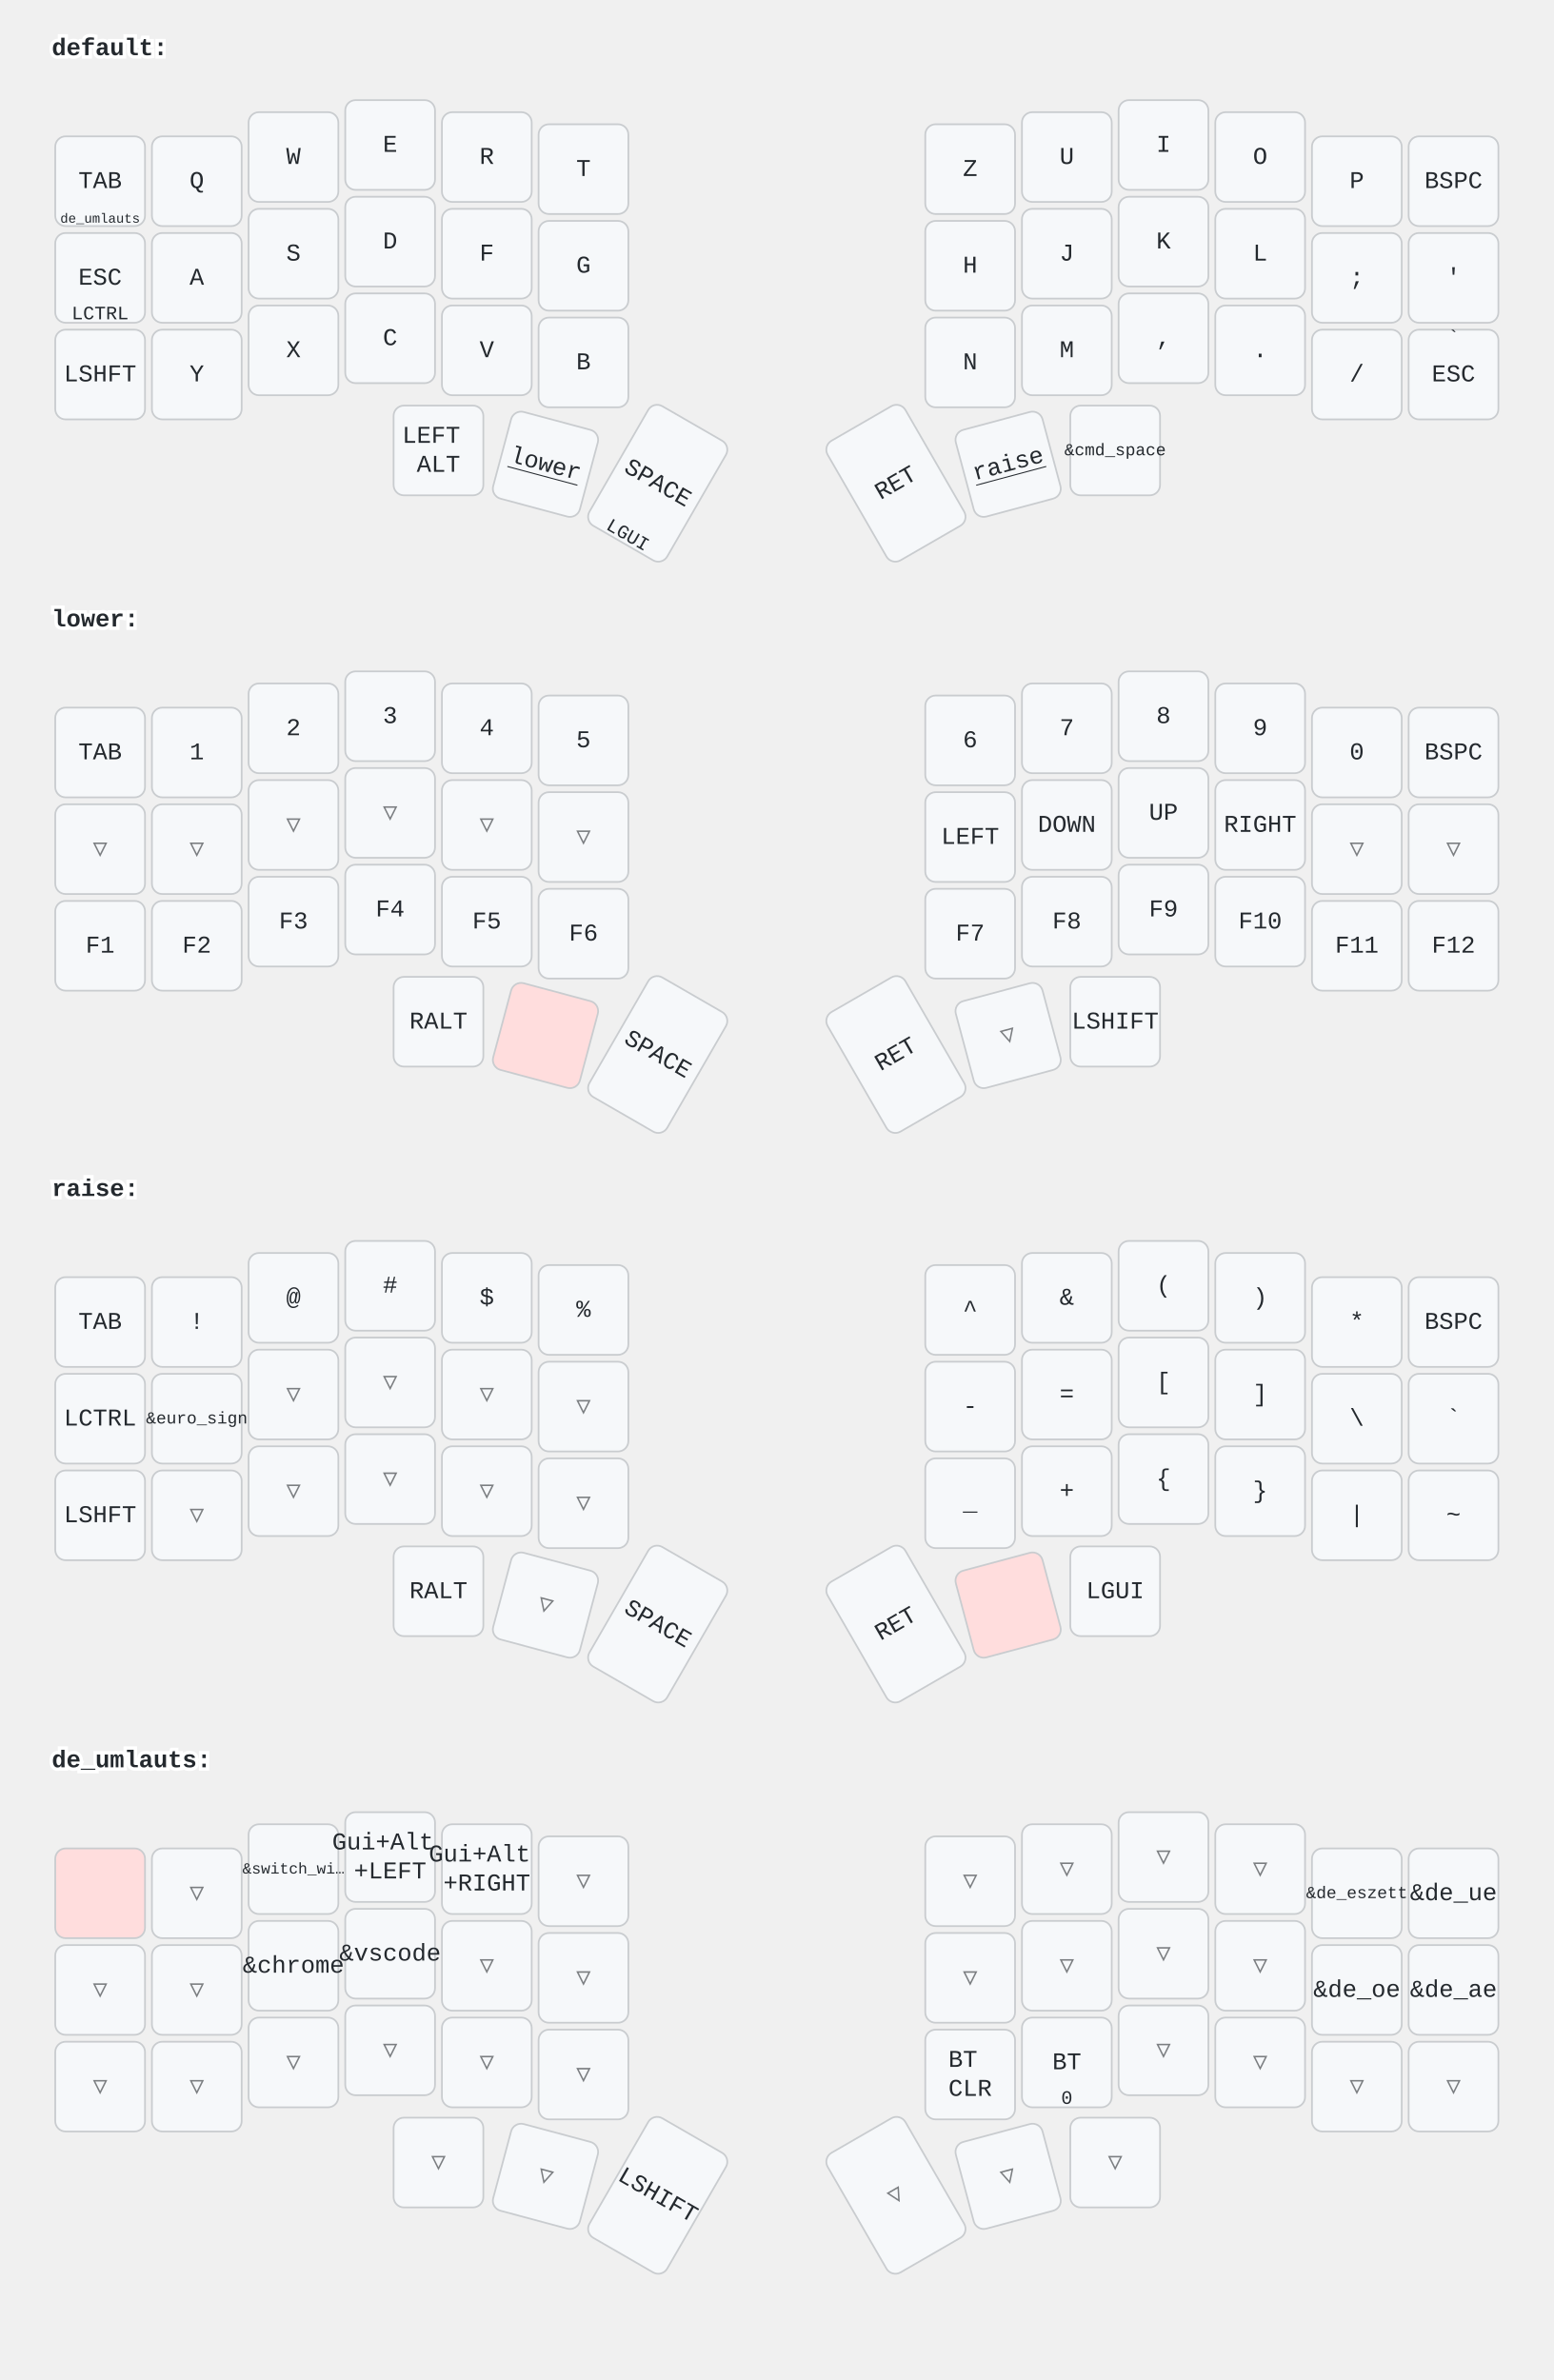
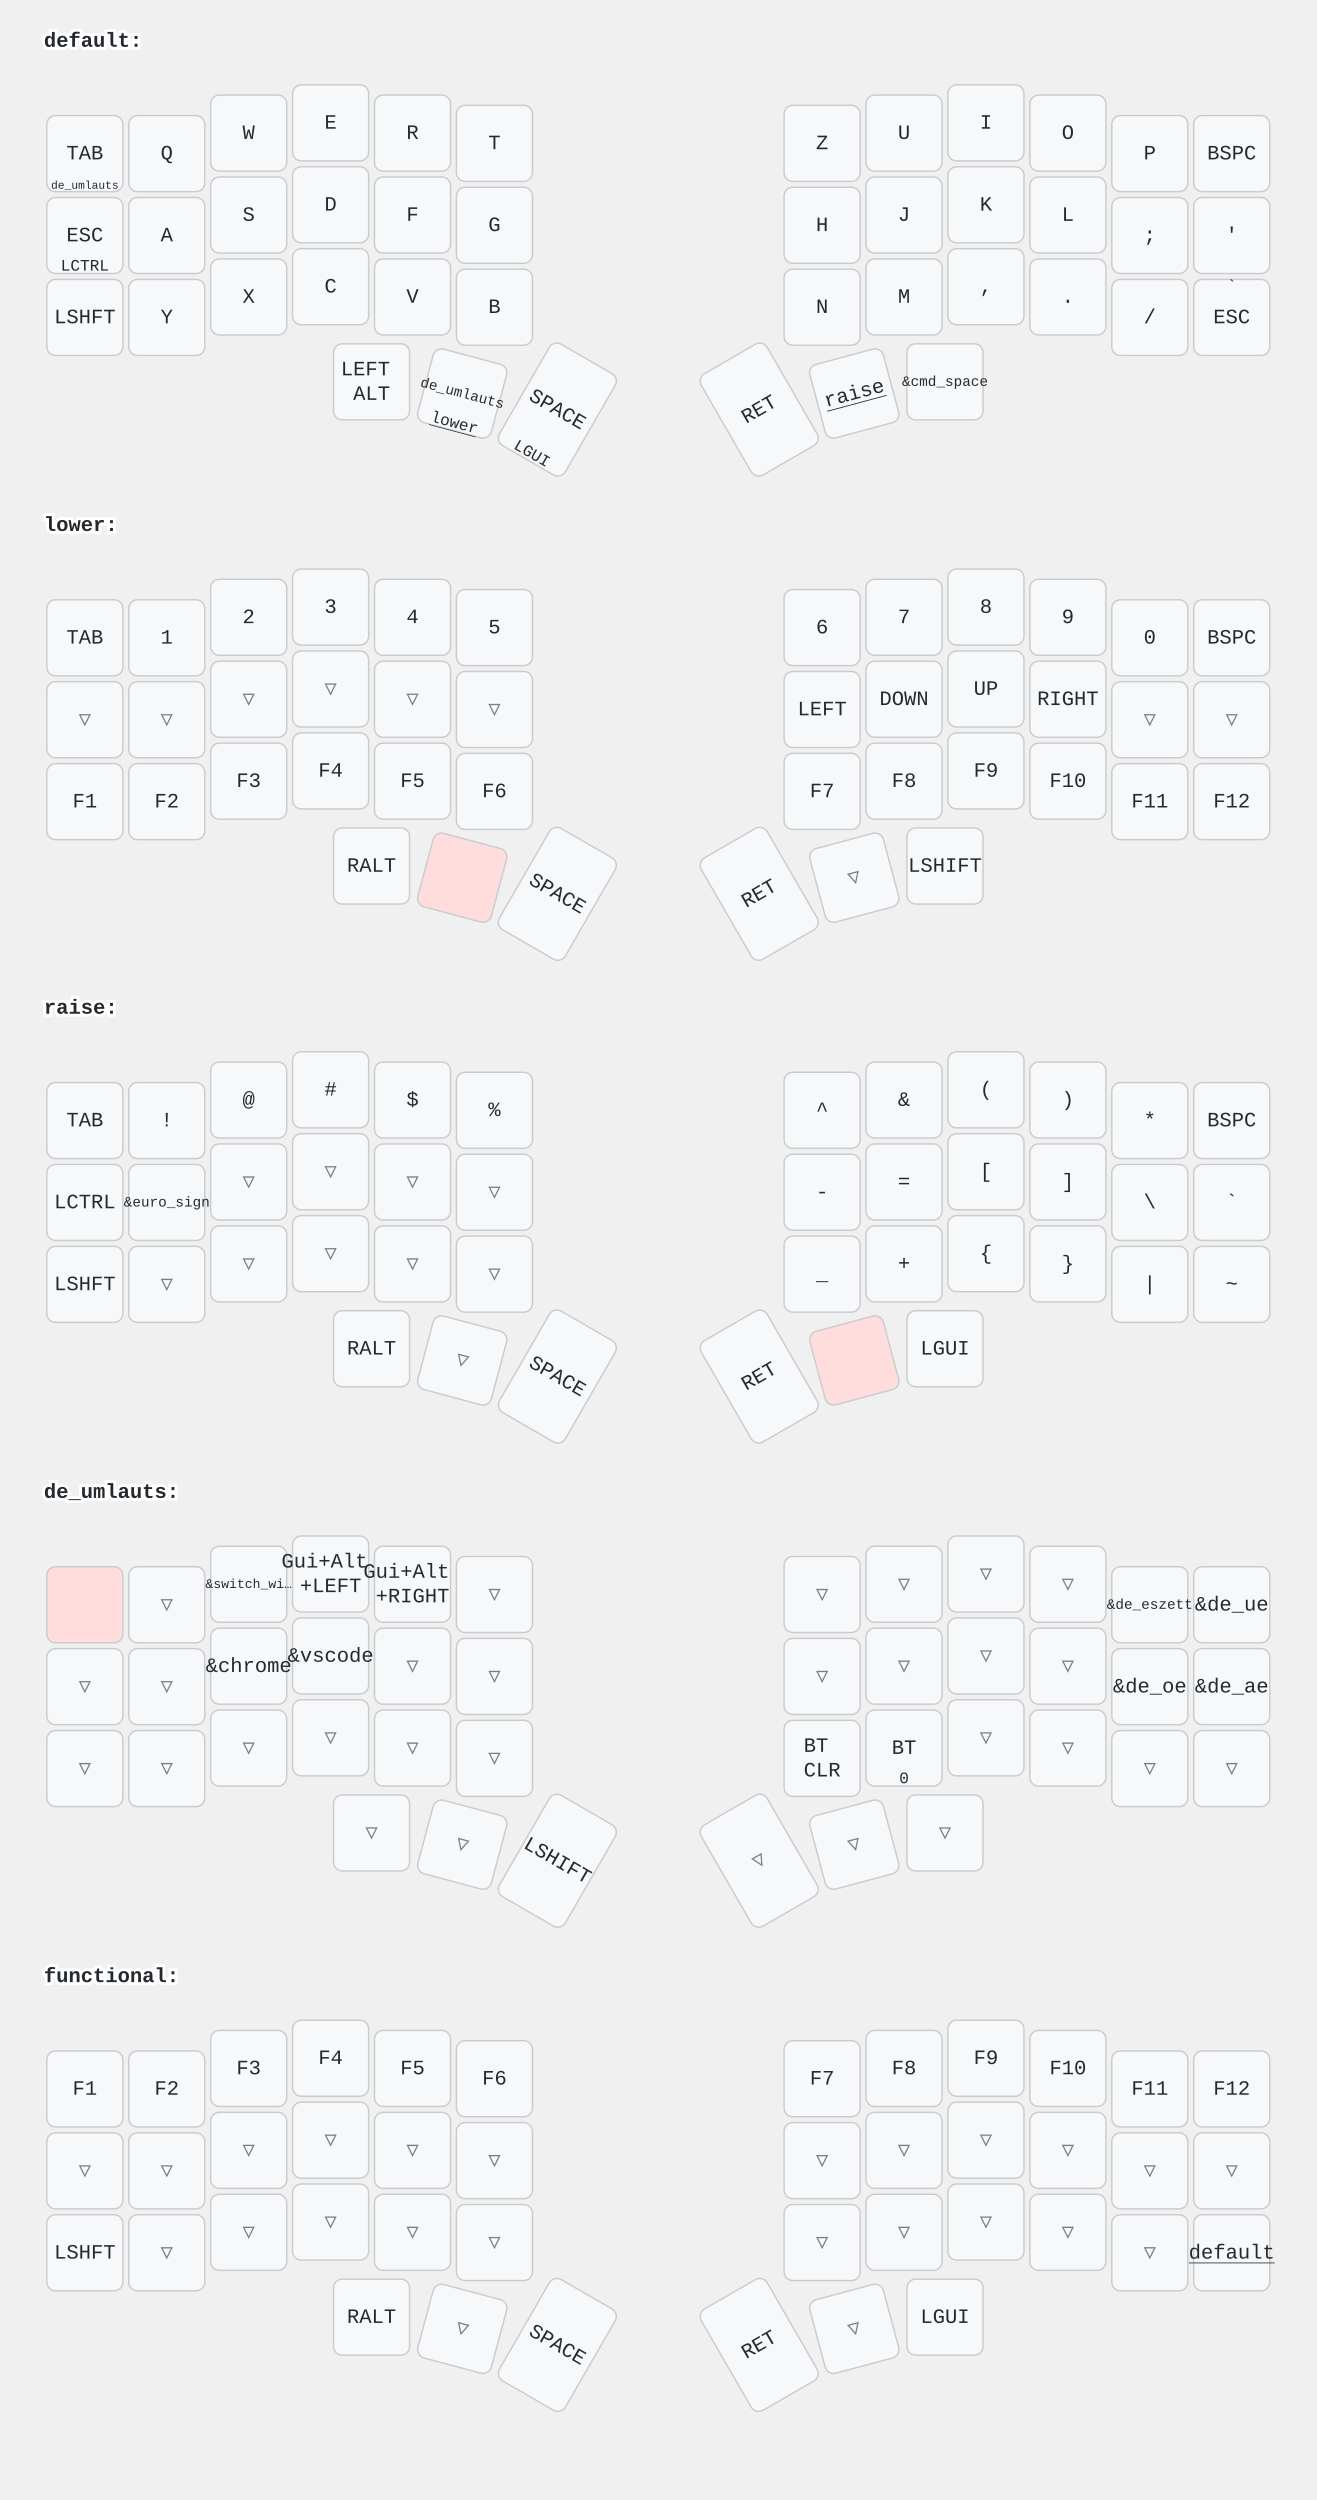
- <svg xmlns="http://www.w3.org/2000/svg" width="900" height="1379" viewBox="0 0 900 1379" class="keymap">
+ <svg xmlns="http://www.w3.org/2000/svg" width="900" height="1709" viewBox="0 0 900 1709" class="keymap">
  <style>/* inherit to force styles through use tags */
svg path {
    fill: inherit;
}

/* font and background color specifications */
svg.keymap {
    font-family: SFMono-Regular,Consolas,Liberation Mono,Menlo,monospace;
    font-size: 14px;
    font-kerning: normal;
    text-rendering: optimizeLegibility;
    fill: #24292e;
}

/* default key styling */
rect.key {
    fill: #f6f8fa;
}

rect.key, rect.combo {
    stroke: #c9cccf;
    stroke-width: 1;
}

/* default key side styling, only used is draw_key_sides is set */
rect.side {
    filter: brightness(90%);
}

/* color accent for combo boxes */
rect.combo, rect.combo-separate {
    fill: #cdf;
}

/* color accent for held keys */
rect.held, rect.combo.held {
    fill: #fdd;
}

/* color accent for ghost (optional) keys */
rect.ghost, rect.combo.ghost {
    stroke-dasharray: 4, 4;
    stroke-width: 2;
}

text {
    text-anchor: middle;
    dominant-baseline: middle;
}

/* styling for layer labels */
text.label {
    font-weight: bold;
    text-anchor: start;
    stroke: white;
    stroke-width: 4;
    paint-order: stroke;
}

/* styling for optional footer */
text.footer {
    text-anchor: end;
    dominant-baseline: auto;
    stroke: white;
    stroke-width: 4;
    paint-order: stroke;
}

/* styling for combo tap, and key non-tap label text */
text.combo, text.hold, text.shifted, text.left, text.right {
    font-size: 11px;
}

text.hold {
    text-anchor: middle;
    dominant-baseline: auto;
}

text.shifted {
    text-anchor: middle;
    dominant-baseline: hanging;
}

text.left {
    text-anchor: start;
}

text.right {
    text-anchor: end;
}

text.layer-activator {
    text-decoration: underline;
}

/* styling for hold/shifted label text in combo box */
text.combo.hold, text.combo.shifted, text.combo.left, text.combo.right {
    font-size: 8px;
}

/* lighter symbol for transparent keys */
text.trans {
    fill: #7b7e81;
}

/* styling for combo dendrons */
path.combo {
    stroke-width: 1;
    stroke: gray;
    fill: none;
}

/* Start Tabler Icons Cleanup */
/* cannot use height/width with glyphs */
.icon-tabler &gt; path {
    fill: inherit;
    stroke: inherit;
    stroke-width: 2;
}
/* hide tabler's default box */
.icon-tabler &gt; path[stroke="none"][fill="none"] {
    visibility: hidden;
}
/* End Tabler Icons Cleanup */
</style>
  <g transform="translate(30, 0)" class="layer-default">
    <text x="0" y="28" class="label" id="default">default:</text>
    <g transform="translate(0, 56)">
      <g transform="translate(28, 49)" class="key keypos-0">
        <rect rx="6" ry="6" x="-26" y="-26" width="52" height="52" class="key" />
        <text x="0" y="0" class="key tap">TAB</text>
        <a href="#de_umlauts">
          <text x="0" y="24" class="key hold layer-activator">
            <tspan style="font-size: 70%">de_umlauts</tspan>
          </text>
        </a>
      </g>
      <g transform="translate(84, 49)" class="key keypos-1">
        <rect rx="6" ry="6" x="-26" y="-26" width="52" height="52" class="key" />
        <text x="0" y="0" class="key tap">Q</text>
      </g>
      <g transform="translate(140, 35)" class="key keypos-2">
        <rect rx="6" ry="6" x="-26" y="-26" width="52" height="52" class="key" />
        <text x="0" y="0" class="key tap">W</text>
      </g>
      <g transform="translate(196, 28)" class="key keypos-3">
        <rect rx="6" ry="6" x="-26" y="-26" width="52" height="52" class="key" />
        <text x="0" y="0" class="key tap">E</text>
      </g>
      <g transform="translate(252, 35)" class="key keypos-4">
        <rect rx="6" ry="6" x="-26" y="-26" width="52" height="52" class="key" />
        <text x="0" y="0" class="key tap">R</text>
      </g>
      <g transform="translate(308, 42)" class="key keypos-5">
        <rect rx="6" ry="6" x="-26" y="-26" width="52" height="52" class="key" />
        <text x="0" y="0" class="key tap">T</text>
      </g>
      <g transform="translate(532, 42)" class="key keypos-6">
        <rect rx="6" ry="6" x="-26" y="-26" width="52" height="52" class="key" />
        <text x="0" y="0" class="key tap">Z</text>
      </g>
      <g transform="translate(588, 35)" class="key keypos-7">
        <rect rx="6" ry="6" x="-26" y="-26" width="52" height="52" class="key" />
        <text x="0" y="0" class="key tap">U</text>
      </g>
      <g transform="translate(644, 28)" class="key keypos-8">
        <rect rx="6" ry="6" x="-26" y="-26" width="52" height="52" class="key" />
        <text x="0" y="0" class="key tap">I</text>
      </g>
      <g transform="translate(700, 35)" class="key keypos-9">
        <rect rx="6" ry="6" x="-26" y="-26" width="52" height="52" class="key" />
        <text x="0" y="0" class="key tap">O</text>
      </g>
      <g transform="translate(756, 49)" class="key keypos-10">
        <rect rx="6" ry="6" x="-26" y="-26" width="52" height="52" class="key" />
        <text x="0" y="0" class="key tap">P</text>
      </g>
      <g transform="translate(812, 49)" class="key keypos-11">
        <rect rx="6" ry="6" x="-26" y="-26" width="52" height="52" class="key" />
        <text x="0" y="0" class="key tap">BSPC</text>
      </g>
      <g transform="translate(28, 105)" class="key keypos-12">
        <rect rx="6" ry="6" x="-26" y="-26" width="52" height="52" class="key" />
        <text x="0" y="0" class="key tap">ESC</text>
        <text x="0" y="24" class="key hold">LCTRL</text>
      </g>
      <g transform="translate(84, 105)" class="key keypos-13">
        <rect rx="6" ry="6" x="-26" y="-26" width="52" height="52" class="key" />
        <text x="0" y="0" class="key tap">A</text>
      </g>
      <g transform="translate(140, 91)" class="key keypos-14">
        <rect rx="6" ry="6" x="-26" y="-26" width="52" height="52" class="key" />
        <text x="0" y="0" class="key tap">S</text>
      </g>
      <g transform="translate(196, 84)" class="key keypos-15">
        <rect rx="6" ry="6" x="-26" y="-26" width="52" height="52" class="key" />
        <text x="0" y="0" class="key tap">D</text>
      </g>
      <g transform="translate(252, 91)" class="key keypos-16">
        <rect rx="6" ry="6" x="-26" y="-26" width="52" height="52" class="key" />
        <text x="0" y="0" class="key tap">F</text>
      </g>
      <g transform="translate(308, 98)" class="key keypos-17">
        <rect rx="6" ry="6" x="-26" y="-26" width="52" height="52" class="key" />
        <text x="0" y="0" class="key tap">G</text>
      </g>
      <g transform="translate(532, 98)" class="key keypos-18">
        <rect rx="6" ry="6" x="-26" y="-26" width="52" height="52" class="key" />
        <text x="0" y="0" class="key tap">H</text>
      </g>
      <g transform="translate(588, 91)" class="key keypos-19">
        <rect rx="6" ry="6" x="-26" y="-26" width="52" height="52" class="key" />
        <text x="0" y="0" class="key tap">J</text>
      </g>
      <g transform="translate(644, 84)" class="key keypos-20">
        <rect rx="6" ry="6" x="-26" y="-26" width="52" height="52" class="key" />
        <text x="0" y="0" class="key tap">K</text>
      </g>
      <g transform="translate(700, 91)" class="key keypos-21">
        <rect rx="6" ry="6" x="-26" y="-26" width="52" height="52" class="key" />
        <text x="0" y="0" class="key tap">L</text>
      </g>
      <g transform="translate(756, 105)" class="key keypos-22">
        <rect rx="6" ry="6" x="-26" y="-26" width="52" height="52" class="key" />
        <text x="0" y="0" class="key tap">;</text>
      </g>
      <g transform="translate(812, 105)" class="key keypos-23">
        <rect rx="6" ry="6" x="-26" y="-26" width="52" height="52" class="key" />
        <text x="0" y="0" class="key tap">'</text>
      </g>
      <g transform="translate(28, 161)" class="key keypos-24">
        <rect rx="6" ry="6" x="-26" y="-26" width="52" height="52" class="key" />
        <text x="0" y="0" class="key tap">LSHFT</text>
      </g>
      <g transform="translate(84, 161)" class="key keypos-25">
        <rect rx="6" ry="6" x="-26" y="-26" width="52" height="52" class="key" />
        <text x="0" y="0" class="key tap">Y</text>
      </g>
      <g transform="translate(140, 147)" class="key keypos-26">
        <rect rx="6" ry="6" x="-26" y="-26" width="52" height="52" class="key" />
        <text x="0" y="0" class="key tap">X</text>
      </g>
      <g transform="translate(196, 140)" class="key keypos-27">
        <rect rx="6" ry="6" x="-26" y="-26" width="52" height="52" class="key" />
        <text x="0" y="0" class="key tap">C</text>
      </g>
      <g transform="translate(252, 147)" class="key keypos-28">
        <rect rx="6" ry="6" x="-26" y="-26" width="52" height="52" class="key" />
        <text x="0" y="0" class="key tap">V</text>
      </g>
      <g transform="translate(308, 154)" class="key keypos-29">
        <rect rx="6" ry="6" x="-26" y="-26" width="52" height="52" class="key" />
        <text x="0" y="0" class="key tap">B</text>
      </g>
      <g transform="translate(532, 154)" class="key keypos-30">
        <rect rx="6" ry="6" x="-26" y="-26" width="52" height="52" class="key" />
        <text x="0" y="0" class="key tap">N</text>
      </g>
      <g transform="translate(588, 147)" class="key keypos-31">
        <rect rx="6" ry="6" x="-26" y="-26" width="52" height="52" class="key" />
        <text x="0" y="0" class="key tap">M</text>
      </g>
      <g transform="translate(644, 140)" class="key keypos-32">
        <rect rx="6" ry="6" x="-26" y="-26" width="52" height="52" class="key" />
        <text x="0" y="0" class="key tap">,</text>
      </g>
      <g transform="translate(700, 147)" class="key keypos-33">
        <rect rx="6" ry="6" x="-26" y="-26" width="52" height="52" class="key" />
        <text x="0" y="0" class="key tap">.</text>
      </g>
      <g transform="translate(756, 161)" class="key keypos-34">
        <rect rx="6" ry="6" x="-26" y="-26" width="52" height="52" class="key" />
        <text x="0" y="0" class="key tap">/</text>
      </g>
      <g transform="translate(812, 161)" class="key keypos-35">
        <rect rx="6" ry="6" x="-26" y="-26" width="52" height="52" class="key" />
        <text x="0" y="0" class="key tap">ESC</text>
        <text x="0" y="-24" class="key shifted">`</text>
      </g>
      <g transform="translate(224, 205)" class="key keypos-36">
        <rect rx="6" ry="6" x="-26" y="-26" width="52" height="52" class="key" />
        <text x="0" y="0" class="key tap">
          <tspan x="0" dy="-0.6em">LEFT</tspan>
          <tspan x="0" dy="1.2em">ALT</tspan>
        </text>
      </g>
      <g transform="translate(286, 213) rotate(15.0)" class="key keypos-37">
        <rect rx="6" ry="6" x="-26" y="-26" width="52" height="52" class="key" />
+         <a href="#de_umlauts">
+           <text x="0" y="0" class="key tap layer-activator">
+             <tspan style="font-size: 70%">de_umlauts</tspan>
+           </text>
+         </a>
        <a href="#lower">
-           <text x="0" y="0" class="key tap layer-activator">lower</text>
+           <text x="0" y="24" class="key hold layer-activator">lower</text>
        </a>
      </g>
      <g transform="translate(351, 224) rotate(30.0)" class="key keypos-38">
        <rect rx="6" ry="6" x="-26" y="-40" width="52" height="80" class="key" />
        <text x="0" y="0" class="key tap">SPACE</text>
        <text x="0" y="38" class="key hold">LGUI</text>
      </g>
      <g transform="translate(489, 224) rotate(-30.0)" class="key keypos-39">
        <rect rx="6" ry="6" x="-26" y="-40" width="52" height="80" class="key" />
        <text x="0" y="0" class="key tap">RET</text>
      </g>
      <g transform="translate(554, 213) rotate(-15.0)" class="key keypos-40">
        <rect rx="6" ry="6" x="-26" y="-26" width="52" height="52" class="key" />
        <a href="#raise">
          <text x="0" y="0" class="key tap layer-activator">raise</text>
        </a>
      </g>
      <g transform="translate(616, 205)" class="key keypos-41">
        <rect rx="6" ry="6" x="-26" y="-26" width="52" height="52" class="key" />
        <text x="0" y="0" class="key tap">
          <tspan style="font-size: 70%">&amp;cmd_space</tspan>
        </text>
      </g>
    </g>
  </g>
  <g transform="translate(30, 331)" class="layer-lower">
    <text x="0" y="28" class="label" id="lower">lower:</text>
    <g transform="translate(0, 56)">
      <g transform="translate(28, 49)" class="key keypos-0">
        <rect rx="6" ry="6" x="-26" y="-26" width="52" height="52" class="key" />
        <text x="0" y="0" class="key tap">TAB</text>
      </g>
      <g transform="translate(84, 49)" class="key keypos-1">
        <rect rx="6" ry="6" x="-26" y="-26" width="52" height="52" class="key" />
        <text x="0" y="0" class="key tap">1</text>
      </g>
      <g transform="translate(140, 35)" class="key keypos-2">
        <rect rx="6" ry="6" x="-26" y="-26" width="52" height="52" class="key" />
        <text x="0" y="0" class="key tap">2</text>
      </g>
      <g transform="translate(196, 28)" class="key keypos-3">
        <rect rx="6" ry="6" x="-26" y="-26" width="52" height="52" class="key" />
        <text x="0" y="0" class="key tap">3</text>
      </g>
      <g transform="translate(252, 35)" class="key keypos-4">
        <rect rx="6" ry="6" x="-26" y="-26" width="52" height="52" class="key" />
        <text x="0" y="0" class="key tap">4</text>
      </g>
      <g transform="translate(308, 42)" class="key keypos-5">
        <rect rx="6" ry="6" x="-26" y="-26" width="52" height="52" class="key" />
        <text x="0" y="0" class="key tap">5</text>
      </g>
      <g transform="translate(532, 42)" class="key keypos-6">
        <rect rx="6" ry="6" x="-26" y="-26" width="52" height="52" class="key" />
        <text x="0" y="0" class="key tap">6</text>
      </g>
      <g transform="translate(588, 35)" class="key keypos-7">
        <rect rx="6" ry="6" x="-26" y="-26" width="52" height="52" class="key" />
        <text x="0" y="0" class="key tap">7</text>
      </g>
      <g transform="translate(644, 28)" class="key keypos-8">
        <rect rx="6" ry="6" x="-26" y="-26" width="52" height="52" class="key" />
        <text x="0" y="0" class="key tap">8</text>
      </g>
      <g transform="translate(700, 35)" class="key keypos-9">
        <rect rx="6" ry="6" x="-26" y="-26" width="52" height="52" class="key" />
        <text x="0" y="0" class="key tap">9</text>
      </g>
      <g transform="translate(756, 49)" class="key keypos-10">
        <rect rx="6" ry="6" x="-26" y="-26" width="52" height="52" class="key" />
        <text x="0" y="0" class="key tap">0</text>
      </g>
      <g transform="translate(812, 49)" class="key keypos-11">
        <rect rx="6" ry="6" x="-26" y="-26" width="52" height="52" class="key" />
        <text x="0" y="0" class="key tap">BSPC</text>
      </g>
      <g transform="translate(28, 105)" class="key trans keypos-12">
        <rect rx="6" ry="6" x="-26" y="-26" width="52" height="52" class="key trans" />
        <text x="0" y="0" class="key trans tap">▽</text>
      </g>
      <g transform="translate(84, 105)" class="key trans keypos-13">
        <rect rx="6" ry="6" x="-26" y="-26" width="52" height="52" class="key trans" />
        <text x="0" y="0" class="key trans tap">▽</text>
      </g>
      <g transform="translate(140, 91)" class="key trans keypos-14">
        <rect rx="6" ry="6" x="-26" y="-26" width="52" height="52" class="key trans" />
        <text x="0" y="0" class="key trans tap">▽</text>
      </g>
      <g transform="translate(196, 84)" class="key trans keypos-15">
        <rect rx="6" ry="6" x="-26" y="-26" width="52" height="52" class="key trans" />
        <text x="0" y="0" class="key trans tap">▽</text>
      </g>
      <g transform="translate(252, 91)" class="key trans keypos-16">
        <rect rx="6" ry="6" x="-26" y="-26" width="52" height="52" class="key trans" />
        <text x="0" y="0" class="key trans tap">▽</text>
      </g>
      <g transform="translate(308, 98)" class="key trans keypos-17">
        <rect rx="6" ry="6" x="-26" y="-26" width="52" height="52" class="key trans" />
        <text x="0" y="0" class="key trans tap">▽</text>
      </g>
      <g transform="translate(532, 98)" class="key keypos-18">
        <rect rx="6" ry="6" x="-26" y="-26" width="52" height="52" class="key" />
        <text x="0" y="0" class="key tap">LEFT</text>
      </g>
      <g transform="translate(588, 91)" class="key keypos-19">
        <rect rx="6" ry="6" x="-26" y="-26" width="52" height="52" class="key" />
        <text x="0" y="0" class="key tap">DOWN</text>
      </g>
      <g transform="translate(644, 84)" class="key keypos-20">
        <rect rx="6" ry="6" x="-26" y="-26" width="52" height="52" class="key" />
        <text x="0" y="0" class="key tap">UP</text>
      </g>
      <g transform="translate(700, 91)" class="key keypos-21">
        <rect rx="6" ry="6" x="-26" y="-26" width="52" height="52" class="key" />
        <text x="0" y="0" class="key tap">RIGHT</text>
      </g>
      <g transform="translate(756, 105)" class="key trans keypos-22">
        <rect rx="6" ry="6" x="-26" y="-26" width="52" height="52" class="key trans" />
        <text x="0" y="0" class="key trans tap">▽</text>
      </g>
      <g transform="translate(812, 105)" class="key trans keypos-23">
        <rect rx="6" ry="6" x="-26" y="-26" width="52" height="52" class="key trans" />
        <text x="0" y="0" class="key trans tap">▽</text>
      </g>
      <g transform="translate(28, 161)" class="key keypos-24">
        <rect rx="6" ry="6" x="-26" y="-26" width="52" height="52" class="key" />
        <text x="0" y="0" class="key tap">F1</text>
      </g>
      <g transform="translate(84, 161)" class="key keypos-25">
        <rect rx="6" ry="6" x="-26" y="-26" width="52" height="52" class="key" />
        <text x="0" y="0" class="key tap">F2</text>
      </g>
      <g transform="translate(140, 147)" class="key keypos-26">
        <rect rx="6" ry="6" x="-26" y="-26" width="52" height="52" class="key" />
        <text x="0" y="0" class="key tap">F3</text>
      </g>
      <g transform="translate(196, 140)" class="key keypos-27">
        <rect rx="6" ry="6" x="-26" y="-26" width="52" height="52" class="key" />
        <text x="0" y="0" class="key tap">F4</text>
      </g>
      <g transform="translate(252, 147)" class="key keypos-28">
        <rect rx="6" ry="6" x="-26" y="-26" width="52" height="52" class="key" />
        <text x="0" y="0" class="key tap">F5</text>
      </g>
      <g transform="translate(308, 154)" class="key keypos-29">
        <rect rx="6" ry="6" x="-26" y="-26" width="52" height="52" class="key" />
        <text x="0" y="0" class="key tap">F6</text>
      </g>
      <g transform="translate(532, 154)" class="key keypos-30">
        <rect rx="6" ry="6" x="-26" y="-26" width="52" height="52" class="key" />
        <text x="0" y="0" class="key tap">F7</text>
      </g>
      <g transform="translate(588, 147)" class="key keypos-31">
        <rect rx="6" ry="6" x="-26" y="-26" width="52" height="52" class="key" />
        <text x="0" y="0" class="key tap">F8</text>
      </g>
      <g transform="translate(644, 140)" class="key keypos-32">
        <rect rx="6" ry="6" x="-26" y="-26" width="52" height="52" class="key" />
        <text x="0" y="0" class="key tap">F9</text>
      </g>
      <g transform="translate(700, 147)" class="key keypos-33">
        <rect rx="6" ry="6" x="-26" y="-26" width="52" height="52" class="key" />
        <text x="0" y="0" class="key tap">F10</text>
      </g>
      <g transform="translate(756, 161)" class="key keypos-34">
        <rect rx="6" ry="6" x="-26" y="-26" width="52" height="52" class="key" />
        <text x="0" y="0" class="key tap">F11</text>
      </g>
      <g transform="translate(812, 161)" class="key keypos-35">
        <rect rx="6" ry="6" x="-26" y="-26" width="52" height="52" class="key" />
        <text x="0" y="0" class="key tap">F12</text>
      </g>
      <g transform="translate(224, 205)" class="key keypos-36">
        <rect rx="6" ry="6" x="-26" y="-26" width="52" height="52" class="key" />
        <text x="0" y="0" class="key tap">RALT</text>
      </g>
      <g transform="translate(286, 213) rotate(15.0)" class="key held keypos-37">
        <rect rx="6" ry="6" x="-26" y="-26" width="52" height="52" class="key held" />
      </g>
      <g transform="translate(351, 224) rotate(30.0)" class="key keypos-38">
        <rect rx="6" ry="6" x="-26" y="-40" width="52" height="80" class="key" />
        <text x="0" y="0" class="key tap">SPACE</text>
      </g>
      <g transform="translate(489, 224) rotate(-30.0)" class="key keypos-39">
        <rect rx="6" ry="6" x="-26" y="-40" width="52" height="80" class="key" />
        <text x="0" y="0" class="key tap">RET</text>
      </g>
      <g transform="translate(554, 213) rotate(-15.0)" class="key trans keypos-40">
        <rect rx="6" ry="6" x="-26" y="-26" width="52" height="52" class="key trans" />
        <text x="0" y="0" class="key trans tap">▽</text>
      </g>
      <g transform="translate(616, 205)" class="key keypos-41">
        <rect rx="6" ry="6" x="-26" y="-26" width="52" height="52" class="key" />
        <text x="0" y="0" class="key tap">LSHIFT</text>
      </g>
    </g>
  </g>
  <g transform="translate(30, 661)" class="layer-raise">
    <text x="0" y="28" class="label" id="raise">raise:</text>
    <g transform="translate(0, 56)">
      <g transform="translate(28, 49)" class="key keypos-0">
        <rect rx="6" ry="6" x="-26" y="-26" width="52" height="52" class="key" />
        <text x="0" y="0" class="key tap">TAB</text>
      </g>
      <g transform="translate(84, 49)" class="key keypos-1">
        <rect rx="6" ry="6" x="-26" y="-26" width="52" height="52" class="key" />
        <text x="0" y="0" class="key tap">!</text>
      </g>
      <g transform="translate(140, 35)" class="key keypos-2">
        <rect rx="6" ry="6" x="-26" y="-26" width="52" height="52" class="key" />
        <text x="0" y="0" class="key tap">@</text>
      </g>
      <g transform="translate(196, 28)" class="key keypos-3">
        <rect rx="6" ry="6" x="-26" y="-26" width="52" height="52" class="key" />
        <text x="0" y="0" class="key tap">#</text>
      </g>
      <g transform="translate(252, 35)" class="key keypos-4">
        <rect rx="6" ry="6" x="-26" y="-26" width="52" height="52" class="key" />
        <text x="0" y="0" class="key tap">$</text>
      </g>
      <g transform="translate(308, 42)" class="key keypos-5">
        <rect rx="6" ry="6" x="-26" y="-26" width="52" height="52" class="key" />
        <text x="0" y="0" class="key tap">%</text>
      </g>
      <g transform="translate(532, 42)" class="key keypos-6">
        <rect rx="6" ry="6" x="-26" y="-26" width="52" height="52" class="key" />
        <text x="0" y="0" class="key tap">^</text>
      </g>
      <g transform="translate(588, 35)" class="key keypos-7">
        <rect rx="6" ry="6" x="-26" y="-26" width="52" height="52" class="key" />
        <text x="0" y="0" class="key tap">&amp;</text>
      </g>
      <g transform="translate(644, 28)" class="key keypos-8">
        <rect rx="6" ry="6" x="-26" y="-26" width="52" height="52" class="key" />
        <text x="0" y="0" class="key tap">(</text>
      </g>
      <g transform="translate(700, 35)" class="key keypos-9">
        <rect rx="6" ry="6" x="-26" y="-26" width="52" height="52" class="key" />
        <text x="0" y="0" class="key tap">)</text>
      </g>
      <g transform="translate(756, 49)" class="key keypos-10">
        <rect rx="6" ry="6" x="-26" y="-26" width="52" height="52" class="key" />
        <text x="0" y="0" class="key tap">*</text>
      </g>
      <g transform="translate(812, 49)" class="key keypos-11">
        <rect rx="6" ry="6" x="-26" y="-26" width="52" height="52" class="key" />
        <text x="0" y="0" class="key tap">BSPC</text>
      </g>
      <g transform="translate(28, 105)" class="key keypos-12">
        <rect rx="6" ry="6" x="-26" y="-26" width="52" height="52" class="key" />
        <text x="0" y="0" class="key tap">LCTRL</text>
      </g>
      <g transform="translate(84, 105)" class="key keypos-13">
        <rect rx="6" ry="6" x="-26" y="-26" width="52" height="52" class="key" />
        <text x="0" y="0" class="key tap">
          <tspan style="font-size: 70%">&amp;euro_sign</tspan>
        </text>
      </g>
      <g transform="translate(140, 91)" class="key trans keypos-14">
        <rect rx="6" ry="6" x="-26" y="-26" width="52" height="52" class="key trans" />
        <text x="0" y="0" class="key trans tap">▽</text>
      </g>
      <g transform="translate(196, 84)" class="key trans keypos-15">
        <rect rx="6" ry="6" x="-26" y="-26" width="52" height="52" class="key trans" />
        <text x="0" y="0" class="key trans tap">▽</text>
      </g>
      <g transform="translate(252, 91)" class="key trans keypos-16">
        <rect rx="6" ry="6" x="-26" y="-26" width="52" height="52" class="key trans" />
        <text x="0" y="0" class="key trans tap">▽</text>
      </g>
      <g transform="translate(308, 98)" class="key trans keypos-17">
        <rect rx="6" ry="6" x="-26" y="-26" width="52" height="52" class="key trans" />
        <text x="0" y="0" class="key trans tap">▽</text>
      </g>
      <g transform="translate(532, 98)" class="key keypos-18">
        <rect rx="6" ry="6" x="-26" y="-26" width="52" height="52" class="key" />
        <text x="0" y="0" class="key tap">-</text>
      </g>
      <g transform="translate(588, 91)" class="key keypos-19">
        <rect rx="6" ry="6" x="-26" y="-26" width="52" height="52" class="key" />
        <text x="0" y="0" class="key tap">=</text>
      </g>
      <g transform="translate(644, 84)" class="key keypos-20">
        <rect rx="6" ry="6" x="-26" y="-26" width="52" height="52" class="key" />
        <text x="0" y="0" class="key tap">[</text>
      </g>
      <g transform="translate(700, 91)" class="key keypos-21">
        <rect rx="6" ry="6" x="-26" y="-26" width="52" height="52" class="key" />
        <text x="0" y="0" class="key tap">]</text>
      </g>
      <g transform="translate(756, 105)" class="key keypos-22">
        <rect rx="6" ry="6" x="-26" y="-26" width="52" height="52" class="key" />
        <text x="0" y="0" class="key tap">\</text>
      </g>
      <g transform="translate(812, 105)" class="key keypos-23">
        <rect rx="6" ry="6" x="-26" y="-26" width="52" height="52" class="key" />
        <text x="0" y="0" class="key tap">`</text>
      </g>
      <g transform="translate(28, 161)" class="key keypos-24">
        <rect rx="6" ry="6" x="-26" y="-26" width="52" height="52" class="key" />
        <text x="0" y="0" class="key tap">LSHFT</text>
      </g>
      <g transform="translate(84, 161)" class="key trans keypos-25">
        <rect rx="6" ry="6" x="-26" y="-26" width="52" height="52" class="key trans" />
        <text x="0" y="0" class="key trans tap">▽</text>
      </g>
      <g transform="translate(140, 147)" class="key trans keypos-26">
        <rect rx="6" ry="6" x="-26" y="-26" width="52" height="52" class="key trans" />
        <text x="0" y="0" class="key trans tap">▽</text>
      </g>
      <g transform="translate(196, 140)" class="key trans keypos-27">
        <rect rx="6" ry="6" x="-26" y="-26" width="52" height="52" class="key trans" />
        <text x="0" y="0" class="key trans tap">▽</text>
      </g>
      <g transform="translate(252, 147)" class="key trans keypos-28">
        <rect rx="6" ry="6" x="-26" y="-26" width="52" height="52" class="key trans" />
        <text x="0" y="0" class="key trans tap">▽</text>
      </g>
      <g transform="translate(308, 154)" class="key trans keypos-29">
        <rect rx="6" ry="6" x="-26" y="-26" width="52" height="52" class="key trans" />
        <text x="0" y="0" class="key trans tap">▽</text>
      </g>
      <g transform="translate(532, 154)" class="key keypos-30">
        <rect rx="6" ry="6" x="-26" y="-26" width="52" height="52" class="key" />
        <text x="0" y="0" class="key tap">_</text>
      </g>
      <g transform="translate(588, 147)" class="key keypos-31">
        <rect rx="6" ry="6" x="-26" y="-26" width="52" height="52" class="key" />
        <text x="0" y="0" class="key tap">+</text>
      </g>
      <g transform="translate(644, 140)" class="key keypos-32">
        <rect rx="6" ry="6" x="-26" y="-26" width="52" height="52" class="key" />
        <text x="0" y="0" class="key tap">{</text>
      </g>
      <g transform="translate(700, 147)" class="key keypos-33">
        <rect rx="6" ry="6" x="-26" y="-26" width="52" height="52" class="key" />
        <text x="0" y="0" class="key tap">}</text>
      </g>
      <g transform="translate(756, 161)" class="key keypos-34">
        <rect rx="6" ry="6" x="-26" y="-26" width="52" height="52" class="key" />
        <text x="0" y="0" class="key tap">|</text>
      </g>
      <g transform="translate(812, 161)" class="key keypos-35">
        <rect rx="6" ry="6" x="-26" y="-26" width="52" height="52" class="key" />
        <text x="0" y="0" class="key tap">~</text>
      </g>
      <g transform="translate(224, 205)" class="key keypos-36">
        <rect rx="6" ry="6" x="-26" y="-26" width="52" height="52" class="key" />
        <text x="0" y="0" class="key tap">RALT</text>
      </g>
      <g transform="translate(286, 213) rotate(15.0)" class="key trans keypos-37">
        <rect rx="6" ry="6" x="-26" y="-26" width="52" height="52" class="key trans" />
        <text x="0" y="0" class="key trans tap">▽</text>
      </g>
      <g transform="translate(351, 224) rotate(30.0)" class="key keypos-38">
        <rect rx="6" ry="6" x="-26" y="-40" width="52" height="80" class="key" />
        <text x="0" y="0" class="key tap">SPACE</text>
      </g>
      <g transform="translate(489, 224) rotate(-30.0)" class="key keypos-39">
        <rect rx="6" ry="6" x="-26" y="-40" width="52" height="80" class="key" />
        <text x="0" y="0" class="key tap">RET</text>
      </g>
      <g transform="translate(554, 213) rotate(-15.0)" class="key held keypos-40">
        <rect rx="6" ry="6" x="-26" y="-26" width="52" height="52" class="key held" />
      </g>
      <g transform="translate(616, 205)" class="key keypos-41">
        <rect rx="6" ry="6" x="-26" y="-26" width="52" height="52" class="key" />
        <text x="0" y="0" class="key tap">LGUI</text>
      </g>
    </g>
  </g>
  <g transform="translate(30, 992)" class="layer-de_umlauts">
    <text x="0" y="28" class="label" id="de_umlauts">de_umlauts:</text>
    <g transform="translate(0, 56)">
      <g transform="translate(28, 49)" class="key held keypos-0">
        <rect rx="6" ry="6" x="-26" y="-26" width="52" height="52" class="key held" />
      </g>
      <g transform="translate(84, 49)" class="key trans keypos-1">
        <rect rx="6" ry="6" x="-26" y="-26" width="52" height="52" class="key trans" />
        <text x="0" y="0" class="key trans tap">▽</text>
      </g>
      <g transform="translate(140, 35)" class="key keypos-2">
        <rect rx="6" ry="6" x="-26" y="-26" width="52" height="52" class="key" />
        <text x="0" y="0" class="key tap">
          <tspan style="font-size: 64%">&amp;switch_wi…</tspan>
        </text>
      </g>
      <g transform="translate(196, 28)" class="key keypos-3">
        <rect rx="6" ry="6" x="-26" y="-26" width="52" height="52" class="key" />
        <text x="0" y="0" class="key tap">
          <tspan x="0" dy="-0.6em">Gui+Alt</tspan>
          <tspan x="0" dy="1.2em">+LEFT</tspan>
        </text>
      </g>
      <g transform="translate(252, 35)" class="key keypos-4">
        <rect rx="6" ry="6" x="-26" y="-26" width="52" height="52" class="key" />
        <text x="0" y="0" class="key tap">
          <tspan x="0" dy="-0.6em">Gui+Alt</tspan>
          <tspan x="0" dy="1.2em">+RIGHT</tspan>
        </text>
      </g>
      <g transform="translate(308, 42)" class="key trans keypos-5">
        <rect rx="6" ry="6" x="-26" y="-26" width="52" height="52" class="key trans" />
        <text x="0" y="0" class="key trans tap">▽</text>
      </g>
      <g transform="translate(532, 42)" class="key trans keypos-6">
        <rect rx="6" ry="6" x="-26" y="-26" width="52" height="52" class="key trans" />
        <text x="0" y="0" class="key trans tap">▽</text>
      </g>
      <g transform="translate(588, 35)" class="key trans keypos-7">
        <rect rx="6" ry="6" x="-26" y="-26" width="52" height="52" class="key trans" />
        <text x="0" y="0" class="key trans tap">▽</text>
      </g>
      <g transform="translate(644, 28)" class="key trans keypos-8">
        <rect rx="6" ry="6" x="-26" y="-26" width="52" height="52" class="key trans" />
        <text x="0" y="0" class="key trans tap">▽</text>
      </g>
      <g transform="translate(700, 35)" class="key trans keypos-9">
        <rect rx="6" ry="6" x="-26" y="-26" width="52" height="52" class="key trans" />
        <text x="0" y="0" class="key trans tap">▽</text>
      </g>
      <g transform="translate(756, 49)" class="key keypos-10">
        <rect rx="6" ry="6" x="-26" y="-26" width="52" height="52" class="key" />
        <text x="0" y="0" class="key tap">
          <tspan style="font-size: 70%">&amp;de_eszett</tspan>
        </text>
      </g>
      <g transform="translate(812, 49)" class="key keypos-11">
        <rect rx="6" ry="6" x="-26" y="-26" width="52" height="52" class="key" />
        <text x="0" y="0" class="key tap">&amp;de_ue</text>
      </g>
      <g transform="translate(28, 105)" class="key trans keypos-12">
        <rect rx="6" ry="6" x="-26" y="-26" width="52" height="52" class="key trans" />
        <text x="0" y="0" class="key trans tap">▽</text>
      </g>
      <g transform="translate(84, 105)" class="key trans keypos-13">
        <rect rx="6" ry="6" x="-26" y="-26" width="52" height="52" class="key trans" />
        <text x="0" y="0" class="key trans tap">▽</text>
      </g>
      <g transform="translate(140, 91)" class="key keypos-14">
        <rect rx="6" ry="6" x="-26" y="-26" width="52" height="52" class="key" />
        <text x="0" y="0" class="key tap">&amp;chrome</text>
      </g>
      <g transform="translate(196, 84)" class="key keypos-15">
        <rect rx="6" ry="6" x="-26" y="-26" width="52" height="52" class="key" />
        <text x="0" y="0" class="key tap">&amp;vscode</text>
      </g>
      <g transform="translate(252, 91)" class="key trans keypos-16">
        <rect rx="6" ry="6" x="-26" y="-26" width="52" height="52" class="key trans" />
        <text x="0" y="0" class="key trans tap">▽</text>
      </g>
      <g transform="translate(308, 98)" class="key trans keypos-17">
        <rect rx="6" ry="6" x="-26" y="-26" width="52" height="52" class="key trans" />
        <text x="0" y="0" class="key trans tap">▽</text>
      </g>
      <g transform="translate(532, 98)" class="key trans keypos-18">
        <rect rx="6" ry="6" x="-26" y="-26" width="52" height="52" class="key trans" />
        <text x="0" y="0" class="key trans tap">▽</text>
      </g>
      <g transform="translate(588, 91)" class="key trans keypos-19">
        <rect rx="6" ry="6" x="-26" y="-26" width="52" height="52" class="key trans" />
        <text x="0" y="0" class="key trans tap">▽</text>
      </g>
      <g transform="translate(644, 84)" class="key trans keypos-20">
        <rect rx="6" ry="6" x="-26" y="-26" width="52" height="52" class="key trans" />
        <text x="0" y="0" class="key trans tap">▽</text>
      </g>
      <g transform="translate(700, 91)" class="key trans keypos-21">
        <rect rx="6" ry="6" x="-26" y="-26" width="52" height="52" class="key trans" />
        <text x="0" y="0" class="key trans tap">▽</text>
      </g>
      <g transform="translate(756, 105)" class="key keypos-22">
        <rect rx="6" ry="6" x="-26" y="-26" width="52" height="52" class="key" />
        <text x="0" y="0" class="key tap">&amp;de_oe</text>
      </g>
      <g transform="translate(812, 105)" class="key keypos-23">
        <rect rx="6" ry="6" x="-26" y="-26" width="52" height="52" class="key" />
        <text x="0" y="0" class="key tap">&amp;de_ae</text>
      </g>
      <g transform="translate(28, 161)" class="key trans keypos-24">
        <rect rx="6" ry="6" x="-26" y="-26" width="52" height="52" class="key trans" />
        <text x="0" y="0" class="key trans tap">▽</text>
      </g>
      <g transform="translate(84, 161)" class="key trans keypos-25">
        <rect rx="6" ry="6" x="-26" y="-26" width="52" height="52" class="key trans" />
        <text x="0" y="0" class="key trans tap">▽</text>
      </g>
      <g transform="translate(140, 147)" class="key trans keypos-26">
        <rect rx="6" ry="6" x="-26" y="-26" width="52" height="52" class="key trans" />
        <text x="0" y="0" class="key trans tap">▽</text>
      </g>
      <g transform="translate(196, 140)" class="key trans keypos-27">
        <rect rx="6" ry="6" x="-26" y="-26" width="52" height="52" class="key trans" />
        <text x="0" y="0" class="key trans tap">▽</text>
      </g>
      <g transform="translate(252, 147)" class="key trans keypos-28">
        <rect rx="6" ry="6" x="-26" y="-26" width="52" height="52" class="key trans" />
        <text x="0" y="0" class="key trans tap">▽</text>
      </g>
      <g transform="translate(308, 154)" class="key trans keypos-29">
        <rect rx="6" ry="6" x="-26" y="-26" width="52" height="52" class="key trans" />
        <text x="0" y="0" class="key trans tap">▽</text>
      </g>
      <g transform="translate(532, 154)" class="key keypos-30">
        <rect rx="6" ry="6" x="-26" y="-26" width="52" height="52" class="key" />
        <text x="0" y="0" class="key tap">
          <tspan x="0" dy="-0.6em">BT</tspan>
          <tspan x="0" dy="1.2em">CLR</tspan>
        </text>
      </g>
      <g transform="translate(588, 147)" class="key keypos-31">
        <rect rx="6" ry="6" x="-26" y="-26" width="52" height="52" class="key" />
        <text x="0" y="0" class="key tap">BT</text>
        <text x="0" y="24" class="key hold">0</text>
      </g>
      <g transform="translate(644, 140)" class="key trans keypos-32">
        <rect rx="6" ry="6" x="-26" y="-26" width="52" height="52" class="key trans" />
        <text x="0" y="0" class="key trans tap">▽</text>
      </g>
      <g transform="translate(700, 147)" class="key trans keypos-33">
        <rect rx="6" ry="6" x="-26" y="-26" width="52" height="52" class="key trans" />
        <text x="0" y="0" class="key trans tap">▽</text>
      </g>
      <g transform="translate(756, 161)" class="key trans keypos-34">
        <rect rx="6" ry="6" x="-26" y="-26" width="52" height="52" class="key trans" />
        <text x="0" y="0" class="key trans tap">▽</text>
      </g>
      <g transform="translate(812, 161)" class="key trans keypos-35">
        <rect rx="6" ry="6" x="-26" y="-26" width="52" height="52" class="key trans" />
        <text x="0" y="0" class="key trans tap">▽</text>
      </g>
      <g transform="translate(224, 205)" class="key trans keypos-36">
        <rect rx="6" ry="6" x="-26" y="-26" width="52" height="52" class="key trans" />
        <text x="0" y="0" class="key trans tap">▽</text>
      </g>
      <g transform="translate(286, 213) rotate(15.0)" class="key trans keypos-37">
        <rect rx="6" ry="6" x="-26" y="-26" width="52" height="52" class="key trans" />
        <text x="0" y="0" class="key trans tap">▽</text>
      </g>
      <g transform="translate(351, 224) rotate(30.0)" class="key keypos-38">
        <rect rx="6" ry="6" x="-26" y="-40" width="52" height="80" class="key" />
        <text x="0" y="0" class="key tap">LSHIFT</text>
      </g>
      <g transform="translate(489, 224) rotate(-30.0)" class="key trans keypos-39">
        <rect rx="6" ry="6" x="-26" y="-40" width="52" height="80" class="key trans" />
        <text x="0" y="0" class="key trans tap">▽</text>
      </g>
      <g transform="translate(554, 213) rotate(-15.0)" class="key trans keypos-40">
        <rect rx="6" ry="6" x="-26" y="-26" width="52" height="52" class="key trans" />
        <text x="0" y="0" class="key trans tap">▽</text>
      </g>
      <g transform="translate(616, 205)" class="key trans keypos-41">
        <rect rx="6" ry="6" x="-26" y="-26" width="52" height="52" class="key trans" />
        <text x="0" y="0" class="key trans tap">▽</text>
      </g>
    </g>
  </g>
+   <g transform="translate(30, 1323)" class="layer-functional">
+     <text x="0" y="28" class="label" id="functional">functional:</text>
+     <g transform="translate(0, 56)">
+       <g transform="translate(28, 49)" class="key keypos-0">
+         <rect rx="6" ry="6" x="-26" y="-26" width="52" height="52" class="key" />
+         <text x="0" y="0" class="key tap">F1</text>
+       </g>
+       <g transform="translate(84, 49)" class="key keypos-1">
+         <rect rx="6" ry="6" x="-26" y="-26" width="52" height="52" class="key" />
+         <text x="0" y="0" class="key tap">F2</text>
+       </g>
+       <g transform="translate(140, 35)" class="key keypos-2">
+         <rect rx="6" ry="6" x="-26" y="-26" width="52" height="52" class="key" />
+         <text x="0" y="0" class="key tap">F3</text>
+       </g>
+       <g transform="translate(196, 28)" class="key keypos-3">
+         <rect rx="6" ry="6" x="-26" y="-26" width="52" height="52" class="key" />
+         <text x="0" y="0" class="key tap">F4</text>
+       </g>
+       <g transform="translate(252, 35)" class="key keypos-4">
+         <rect rx="6" ry="6" x="-26" y="-26" width="52" height="52" class="key" />
+         <text x="0" y="0" class="key tap">F5</text>
+       </g>
+       <g transform="translate(308, 42)" class="key keypos-5">
+         <rect rx="6" ry="6" x="-26" y="-26" width="52" height="52" class="key" />
+         <text x="0" y="0" class="key tap">F6</text>
+       </g>
+       <g transform="translate(532, 42)" class="key keypos-6">
+         <rect rx="6" ry="6" x="-26" y="-26" width="52" height="52" class="key" />
+         <text x="0" y="0" class="key tap">F7</text>
+       </g>
+       <g transform="translate(588, 35)" class="key keypos-7">
+         <rect rx="6" ry="6" x="-26" y="-26" width="52" height="52" class="key" />
+         <text x="0" y="0" class="key tap">F8</text>
+       </g>
+       <g transform="translate(644, 28)" class="key keypos-8">
+         <rect rx="6" ry="6" x="-26" y="-26" width="52" height="52" class="key" />
+         <text x="0" y="0" class="key tap">F9</text>
+       </g>
+       <g transform="translate(700, 35)" class="key keypos-9">
+         <rect rx="6" ry="6" x="-26" y="-26" width="52" height="52" class="key" />
+         <text x="0" y="0" class="key tap">F10</text>
+       </g>
+       <g transform="translate(756, 49)" class="key keypos-10">
+         <rect rx="6" ry="6" x="-26" y="-26" width="52" height="52" class="key" />
+         <text x="0" y="0" class="key tap">F11</text>
+       </g>
+       <g transform="translate(812, 49)" class="key keypos-11">
+         <rect rx="6" ry="6" x="-26" y="-26" width="52" height="52" class="key" />
+         <text x="0" y="0" class="key tap">F12</text>
+       </g>
+       <g transform="translate(28, 105)" class="key trans keypos-12">
+         <rect rx="6" ry="6" x="-26" y="-26" width="52" height="52" class="key trans" />
+         <text x="0" y="0" class="key trans tap">▽</text>
+       </g>
+       <g transform="translate(84, 105)" class="key trans keypos-13">
+         <rect rx="6" ry="6" x="-26" y="-26" width="52" height="52" class="key trans" />
+         <text x="0" y="0" class="key trans tap">▽</text>
+       </g>
+       <g transform="translate(140, 91)" class="key trans keypos-14">
+         <rect rx="6" ry="6" x="-26" y="-26" width="52" height="52" class="key trans" />
+         <text x="0" y="0" class="key trans tap">▽</text>
+       </g>
+       <g transform="translate(196, 84)" class="key trans keypos-15">
+         <rect rx="6" ry="6" x="-26" y="-26" width="52" height="52" class="key trans" />
+         <text x="0" y="0" class="key trans tap">▽</text>
+       </g>
+       <g transform="translate(252, 91)" class="key trans keypos-16">
+         <rect rx="6" ry="6" x="-26" y="-26" width="52" height="52" class="key trans" />
+         <text x="0" y="0" class="key trans tap">▽</text>
+       </g>
+       <g transform="translate(308, 98)" class="key trans keypos-17">
+         <rect rx="6" ry="6" x="-26" y="-26" width="52" height="52" class="key trans" />
+         <text x="0" y="0" class="key trans tap">▽</text>
+       </g>
+       <g transform="translate(532, 98)" class="key trans keypos-18">
+         <rect rx="6" ry="6" x="-26" y="-26" width="52" height="52" class="key trans" />
+         <text x="0" y="0" class="key trans tap">▽</text>
+       </g>
+       <g transform="translate(588, 91)" class="key trans keypos-19">
+         <rect rx="6" ry="6" x="-26" y="-26" width="52" height="52" class="key trans" />
+         <text x="0" y="0" class="key trans tap">▽</text>
+       </g>
+       <g transform="translate(644, 84)" class="key trans keypos-20">
+         <rect rx="6" ry="6" x="-26" y="-26" width="52" height="52" class="key trans" />
+         <text x="0" y="0" class="key trans tap">▽</text>
+       </g>
+       <g transform="translate(700, 91)" class="key trans keypos-21">
+         <rect rx="6" ry="6" x="-26" y="-26" width="52" height="52" class="key trans" />
+         <text x="0" y="0" class="key trans tap">▽</text>
+       </g>
+       <g transform="translate(756, 105)" class="key trans keypos-22">
+         <rect rx="6" ry="6" x="-26" y="-26" width="52" height="52" class="key trans" />
+         <text x="0" y="0" class="key trans tap">▽</text>
+       </g>
+       <g transform="translate(812, 105)" class="key trans keypos-23">
+         <rect rx="6" ry="6" x="-26" y="-26" width="52" height="52" class="key trans" />
+         <text x="0" y="0" class="key trans tap">▽</text>
+       </g>
+       <g transform="translate(28, 161)" class="key keypos-24">
+         <rect rx="6" ry="6" x="-26" y="-26" width="52" height="52" class="key" />
+         <text x="0" y="0" class="key tap">LSHFT</text>
+       </g>
+       <g transform="translate(84, 161)" class="key trans keypos-25">
+         <rect rx="6" ry="6" x="-26" y="-26" width="52" height="52" class="key trans" />
+         <text x="0" y="0" class="key trans tap">▽</text>
+       </g>
+       <g transform="translate(140, 147)" class="key trans keypos-26">
+         <rect rx="6" ry="6" x="-26" y="-26" width="52" height="52" class="key trans" />
+         <text x="0" y="0" class="key trans tap">▽</text>
+       </g>
+       <g transform="translate(196, 140)" class="key trans keypos-27">
+         <rect rx="6" ry="6" x="-26" y="-26" width="52" height="52" class="key trans" />
+         <text x="0" y="0" class="key trans tap">▽</text>
+       </g>
+       <g transform="translate(252, 147)" class="key trans keypos-28">
+         <rect rx="6" ry="6" x="-26" y="-26" width="52" height="52" class="key trans" />
+         <text x="0" y="0" class="key trans tap">▽</text>
+       </g>
+       <g transform="translate(308, 154)" class="key trans keypos-29">
+         <rect rx="6" ry="6" x="-26" y="-26" width="52" height="52" class="key trans" />
+         <text x="0" y="0" class="key trans tap">▽</text>
+       </g>
+       <g transform="translate(532, 154)" class="key trans keypos-30">
+         <rect rx="6" ry="6" x="-26" y="-26" width="52" height="52" class="key trans" />
+         <text x="0" y="0" class="key trans tap">▽</text>
+       </g>
+       <g transform="translate(588, 147)" class="key trans keypos-31">
+         <rect rx="6" ry="6" x="-26" y="-26" width="52" height="52" class="key trans" />
+         <text x="0" y="0" class="key trans tap">▽</text>
+       </g>
+       <g transform="translate(644, 140)" class="key trans keypos-32">
+         <rect rx="6" ry="6" x="-26" y="-26" width="52" height="52" class="key trans" />
+         <text x="0" y="0" class="key trans tap">▽</text>
+       </g>
+       <g transform="translate(700, 147)" class="key trans keypos-33">
+         <rect rx="6" ry="6" x="-26" y="-26" width="52" height="52" class="key trans" />
+         <text x="0" y="0" class="key trans tap">▽</text>
+       </g>
+       <g transform="translate(756, 161)" class="key trans keypos-34">
+         <rect rx="6" ry="6" x="-26" y="-26" width="52" height="52" class="key trans" />
+         <text x="0" y="0" class="key trans tap">▽</text>
+       </g>
+       <g transform="translate(812, 161)" class="key keypos-35">
+         <rect rx="6" ry="6" x="-26" y="-26" width="52" height="52" class="key" />
+         <a href="#default">
+           <text x="0" y="0" class="key tap layer-activator">default</text>
+         </a>
+       </g>
+       <g transform="translate(224, 205)" class="key keypos-36">
+         <rect rx="6" ry="6" x="-26" y="-26" width="52" height="52" class="key" />
+         <text x="0" y="0" class="key tap">RALT</text>
+       </g>
+       <g transform="translate(286, 213) rotate(15.0)" class="key trans keypos-37">
+         <rect rx="6" ry="6" x="-26" y="-26" width="52" height="52" class="key trans" />
+         <text x="0" y="0" class="key trans tap">▽</text>
+       </g>
+       <g transform="translate(351, 224) rotate(30.0)" class="key keypos-38">
+         <rect rx="6" ry="6" x="-26" y="-40" width="52" height="80" class="key" />
+         <text x="0" y="0" class="key tap">SPACE</text>
+       </g>
+       <g transform="translate(489, 224) rotate(-30.0)" class="key keypos-39">
+         <rect rx="6" ry="6" x="-26" y="-40" width="52" height="80" class="key" />
+         <text x="0" y="0" class="key tap">RET</text>
+       </g>
+       <g transform="translate(554, 213) rotate(-15.0)" class="key trans keypos-40">
+         <rect rx="6" ry="6" x="-26" y="-26" width="52" height="52" class="key trans" />
+         <text x="0" y="0" class="key trans tap">▽</text>
+       </g>
+       <g transform="translate(616, 205)" class="key keypos-41">
+         <rect rx="6" ry="6" x="-26" y="-26" width="52" height="52" class="key" />
+         <text x="0" y="0" class="key tap">LGUI</text>
+       </g>
+     </g>
+   </g>
</svg>
